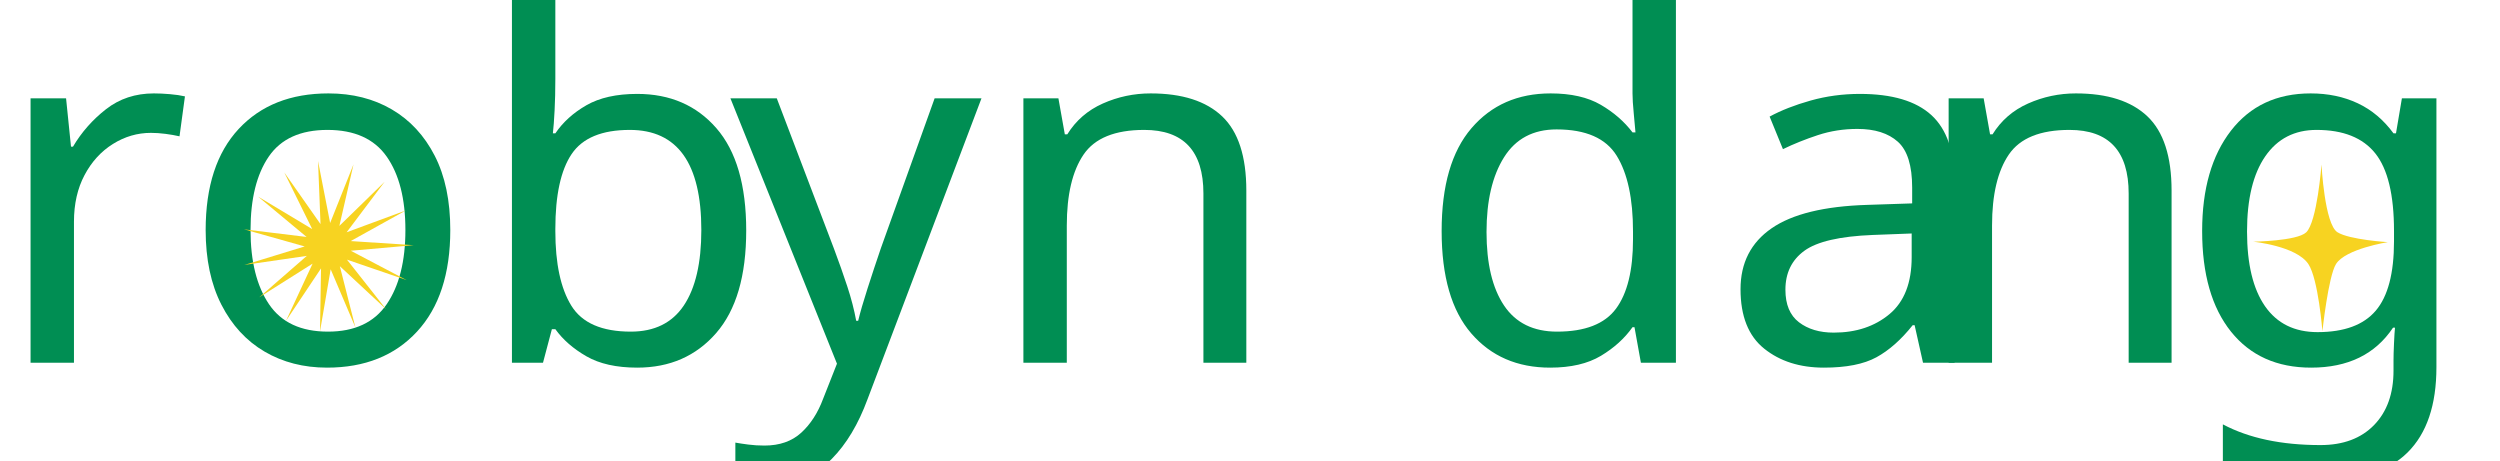
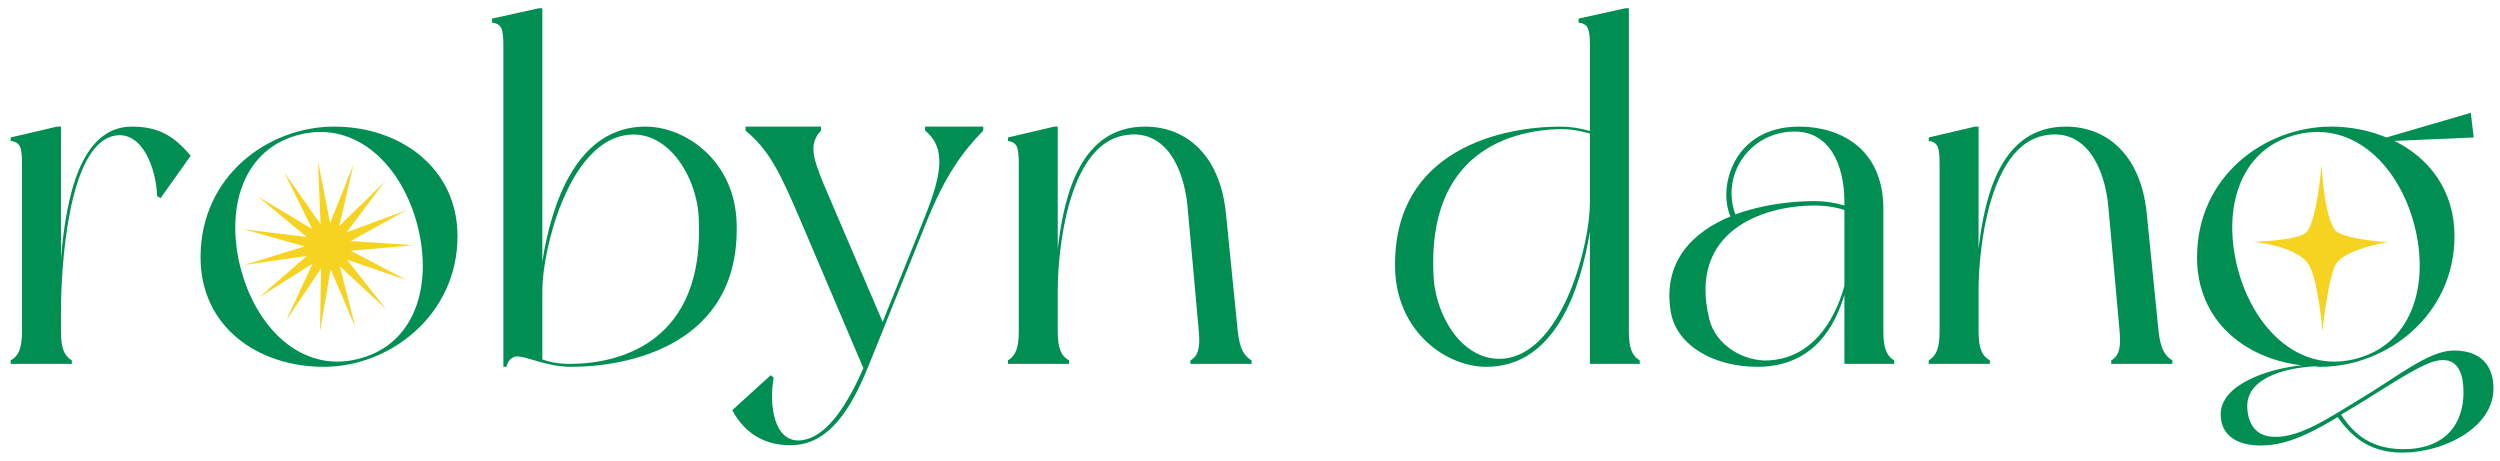
<svg xmlns="http://www.w3.org/2000/svg" width="2534.4" height="466.56" viewBox="0 0 2534.4 466.56">
-   <text transform="translate(-11.5192 367.6965)" font-size="500" fill="#008e53" font-family="NewYork">
-     <tspan letter-spacing="-0.02em">r</tspan>
-     <tspan x="192.505" y="0">o</tspan>
-     <tspan x="487.999" y="0" letter-spacing="-0.04em">b</tspan>
-     <tspan x="751.495" y="0">yn da</tspan>
-     <tspan x="1944.474" y="0" letter-spacing="-0.01em">n</tspan>
-     <tspan x="2216.47" y="0">g</tspan>
-   </text>
+   <path d="M193.301,157.857l-30.5,43-3.5-2c-1-28.5-15-65.5-42-61.5-49,7.5-55.5,136.5-55.5,179v19.5c0,17.5,3.5,25,11,29.5v3.5h-62v-3.5c8-4.5,11.5-12,11.5-29.5v-169c0-17.5-1.5-22.5-11.5-24v-3.5l47-11h4v134c5-60.5,19-134,72-134C160.801,128.357,176.301,137.857,193.301,157.857Z" fill="#008e53" />
+   <path d="M463.805,239.357c0,80-68.5,132.5-135.5,132.5-67.5,0-125-41-125-111,0-82.5,68.5-132.5,135.5-132.5S463.805,170.357,463.805,239.357Zm-42-16c-17.5-60-64.5-102.5-121.5-86s-72.5,79-55,139.5c17.5,60,64.5,103,121.5,86C423.805,346.357,439.305,283.857,421.805,223.357Z" fill="#008e53" />
+   <path d="M746.8,226.857c3.5,124-111.5,145-167.5,145-26,0-45.5-11-55.5-10.5-7,.5-9.5,7-10.5,10.5h-3v-325c0-17.5-1.5-22.5-11.5-24v-4l47.5-10.5h3.5v257c9-58,34.5-137,104.5-137C695.3,128.357,745.3,163.357,746.8,226.857Zm-38.5-7c-2.5-43.5-33.5-91-76-82.5-56.5,11-82.5,115.5-82.5,157.5v69.5c2.5,1,14,5,30,4.5C627.8,368.357,715.3,347.357,708.3,219.857Z" fill="#008e53" />
+   <path d="M939.296,224.857s-40,99.5-58,144c-18,45-40.5,82.5-80,82.5-27,0-46.5-12.5-59-35.5l39-35.5,3,2.5c-5,28,.5,66.5,28,63.5,26-3,46.5-36,63-73l-64-150.5c-21-49-31.5-70.5-55.5-90.5v-4h76.5v4c-12.5,13.5-8.5,27,3,55l59.5,139,41-102c18.5-46,24.5-73.5,2-92v-4h59v4C975.296,154.357,957.796,178.857,939.296,224.857Z" fill="#008e53" />
+   <path d="M1268.795,365.357v3.5h-62v-3.5c8-4.5,10-13,8.5-29.5s-9-101-11.5-127c-3.5-37.5-22-80-65-71.5-56,11-66.5,115.5-66.5,157.5v41c0,17.5,3.5,25,11.5,29.5v3.5h-62v-3.5c7.5-4.5,11-12,11-29.5v-169c0-17.5-1.5-22.5-11-24v-3.5l47-11h3.5v124c6.5-56,23.5-124,88.5-124,41,0,76,28,82,88,5,48.5,10,101,12,119.5C1256.795,353.857,1261.295,360.857,1268.795,365.357Z" fill="#008e53" />
+   <path d="M1662.286,368.857h-50.5v-134c-9.5,58-35,137-105,137-40.5,0-90.5-35-92.5-99-3-123.5,112-144.5,167.5-144.5a105.265,105.265,0,0,1,30,4.5v-86c0-17.5-1.5-22.5-11.5-24v-4l47.5-10.5h3.5v327.5c0,17.5,3.5,25,11,29.5Zm-50.5-163.5v-70c-2.5-.5-14-4.5-30-4.5-48.5,1-135.5,22-128.5,149.5,2.5,43.5,33,90.5,76,82.5C1585.286,351.857,1611.786,247.357,1611.786,205.357Z" fill="#008e53" />
+   <path d="M1920.279,368.857h-50.5v-70c-13,44-40.5,73-88.5,73-41,0-81-19.5-87.5-55.5-8.5-51,22-81,60.5-97-13-29,2.5-91,69.5-91,41.5,0,85.5,22,85.5,83.5v124c0,17.5,3.5,25,11,29.5Zm-50.5-79v-77c-2.5-1-14.5-4.5-30-4.5-54.5,0-128.5,27-107,115,6.5,27,35.5,43.5,60.5,42C1836.779,362.857,1859.779,325.857,1869.779,289.857Zm-110.5-72.5c27-10,57-13.5,80.5-13.5a105.265,105.265,0,0,1,30,4.5v-3.5c0-38-15-71.5-50.5-71.5C1774.279,133.357,1744.279,176.857,1759.279,217.357Z" fill="#008e53" />
+   <path d="M2202.274,365.357v3.5h-62v-3.5c8-4.5,10-13,8.5-29.5s-9-101-11.5-127c-3.5-37.5-22-80-65-71.5-56,11-66.5,115.5-66.5,157.5v41c0,17.5,3.5,25,11.5,29.5v3.5h-62v-3.5c7.5-4.5,11-12,11-29.5v-169c0-17.5-1.5-22.5-11-24v-3.5l47-11h3.5v124c6.5-56,23.5-124,88.5-124,41,0,76,28,82,88,5,48.5,10,101,12,119.5C2190.274,353.857,2194.774,360.857,2202.274,365.357Z" fill="#008e53" />
+   <path d="M2527.77,393.857c0,39.5-50,65-92.5,65-36,0-53.5-19.5-65.5-36-23,14-48,27-71.5,28.5-26.5,2-46.5-7.5-47-30.5-1-30.5,47-47,82-50.5-58.5-7-106-46-106-109.5,0-82.5,69-132.5,136-132.5a147.12,147.12,0,0,1,56,11l85.5-25,3,25-80.5,3.5c36,17.5,61,51,61,96.5,0,80-68.5,132.5-136,132.5a18.757,18.757,0,0,1-5-.5c-33,1.5-71.5,13-69,43,1,16.5,9.5,28.5,28,28.5,25.5.5,54.5-19,86.5-38.5,37-22,68-48,93.5-49C2516.27,354.857,2527.77,371.857,2527.77,393.857Zm-136.5-31c56.5-16.5,72.5-79,55-139.5-17.5-60-64.5-102.5-121.5-86s-72.5,79-55,139.5C2287.27,336.857,2334.27,379.857,2391.27,362.857Zm81,2.5c-15.5,2-47.5,23.5-76.5,41.5l-22.5,13.5c9.5,14,25,34.5,62,35,38.5.5,60-20,62-53C2498.27,379.357,2492.27,362.357,2472.27,365.357Z" fill="#008e53" />
  <path d="M2284.186,245.012s44.209-.632,53.664-9.403c11.179-10.368,15.595-68.801,15.595-68.801s3.06,60.492,16.226,68.675c12.297,7.644,50.969,9.987,50.969,9.987s-42.96,6.784-52.518,22.245c-7.797,12.613-13.76,68.113-13.76,68.113s-4.098-52.767-14.219-68.113C2328.038,249.362,2284.186,245.012,2284.186,245.012Z" fill="#f7d321" />
  <polygon points="391.349 313.453 344.508 269.851 360.271 331.873 335.214 272.988 324.387 336.061 325.448 272.074 289.903 325.291 316.897 267.267 262.78 301.427 311.041 259.398 247.71 268.594 308.893 249.828 247.297 232.468 310.821 240.212 261.612 199.298 316.498 232.209 288.182 174.819 324.933 227.208 322.41 163.262 334.677 226.072 358.38 166.627 344.038 228.997 389.871 184.334 351.402 235.476 411.439 213.315 355.496 244.39 419.354 248.564 355.608 254.199 412.247 283.985 351.722 263.204 391.349 313.453" fill="#f7d321" />
</svg>
